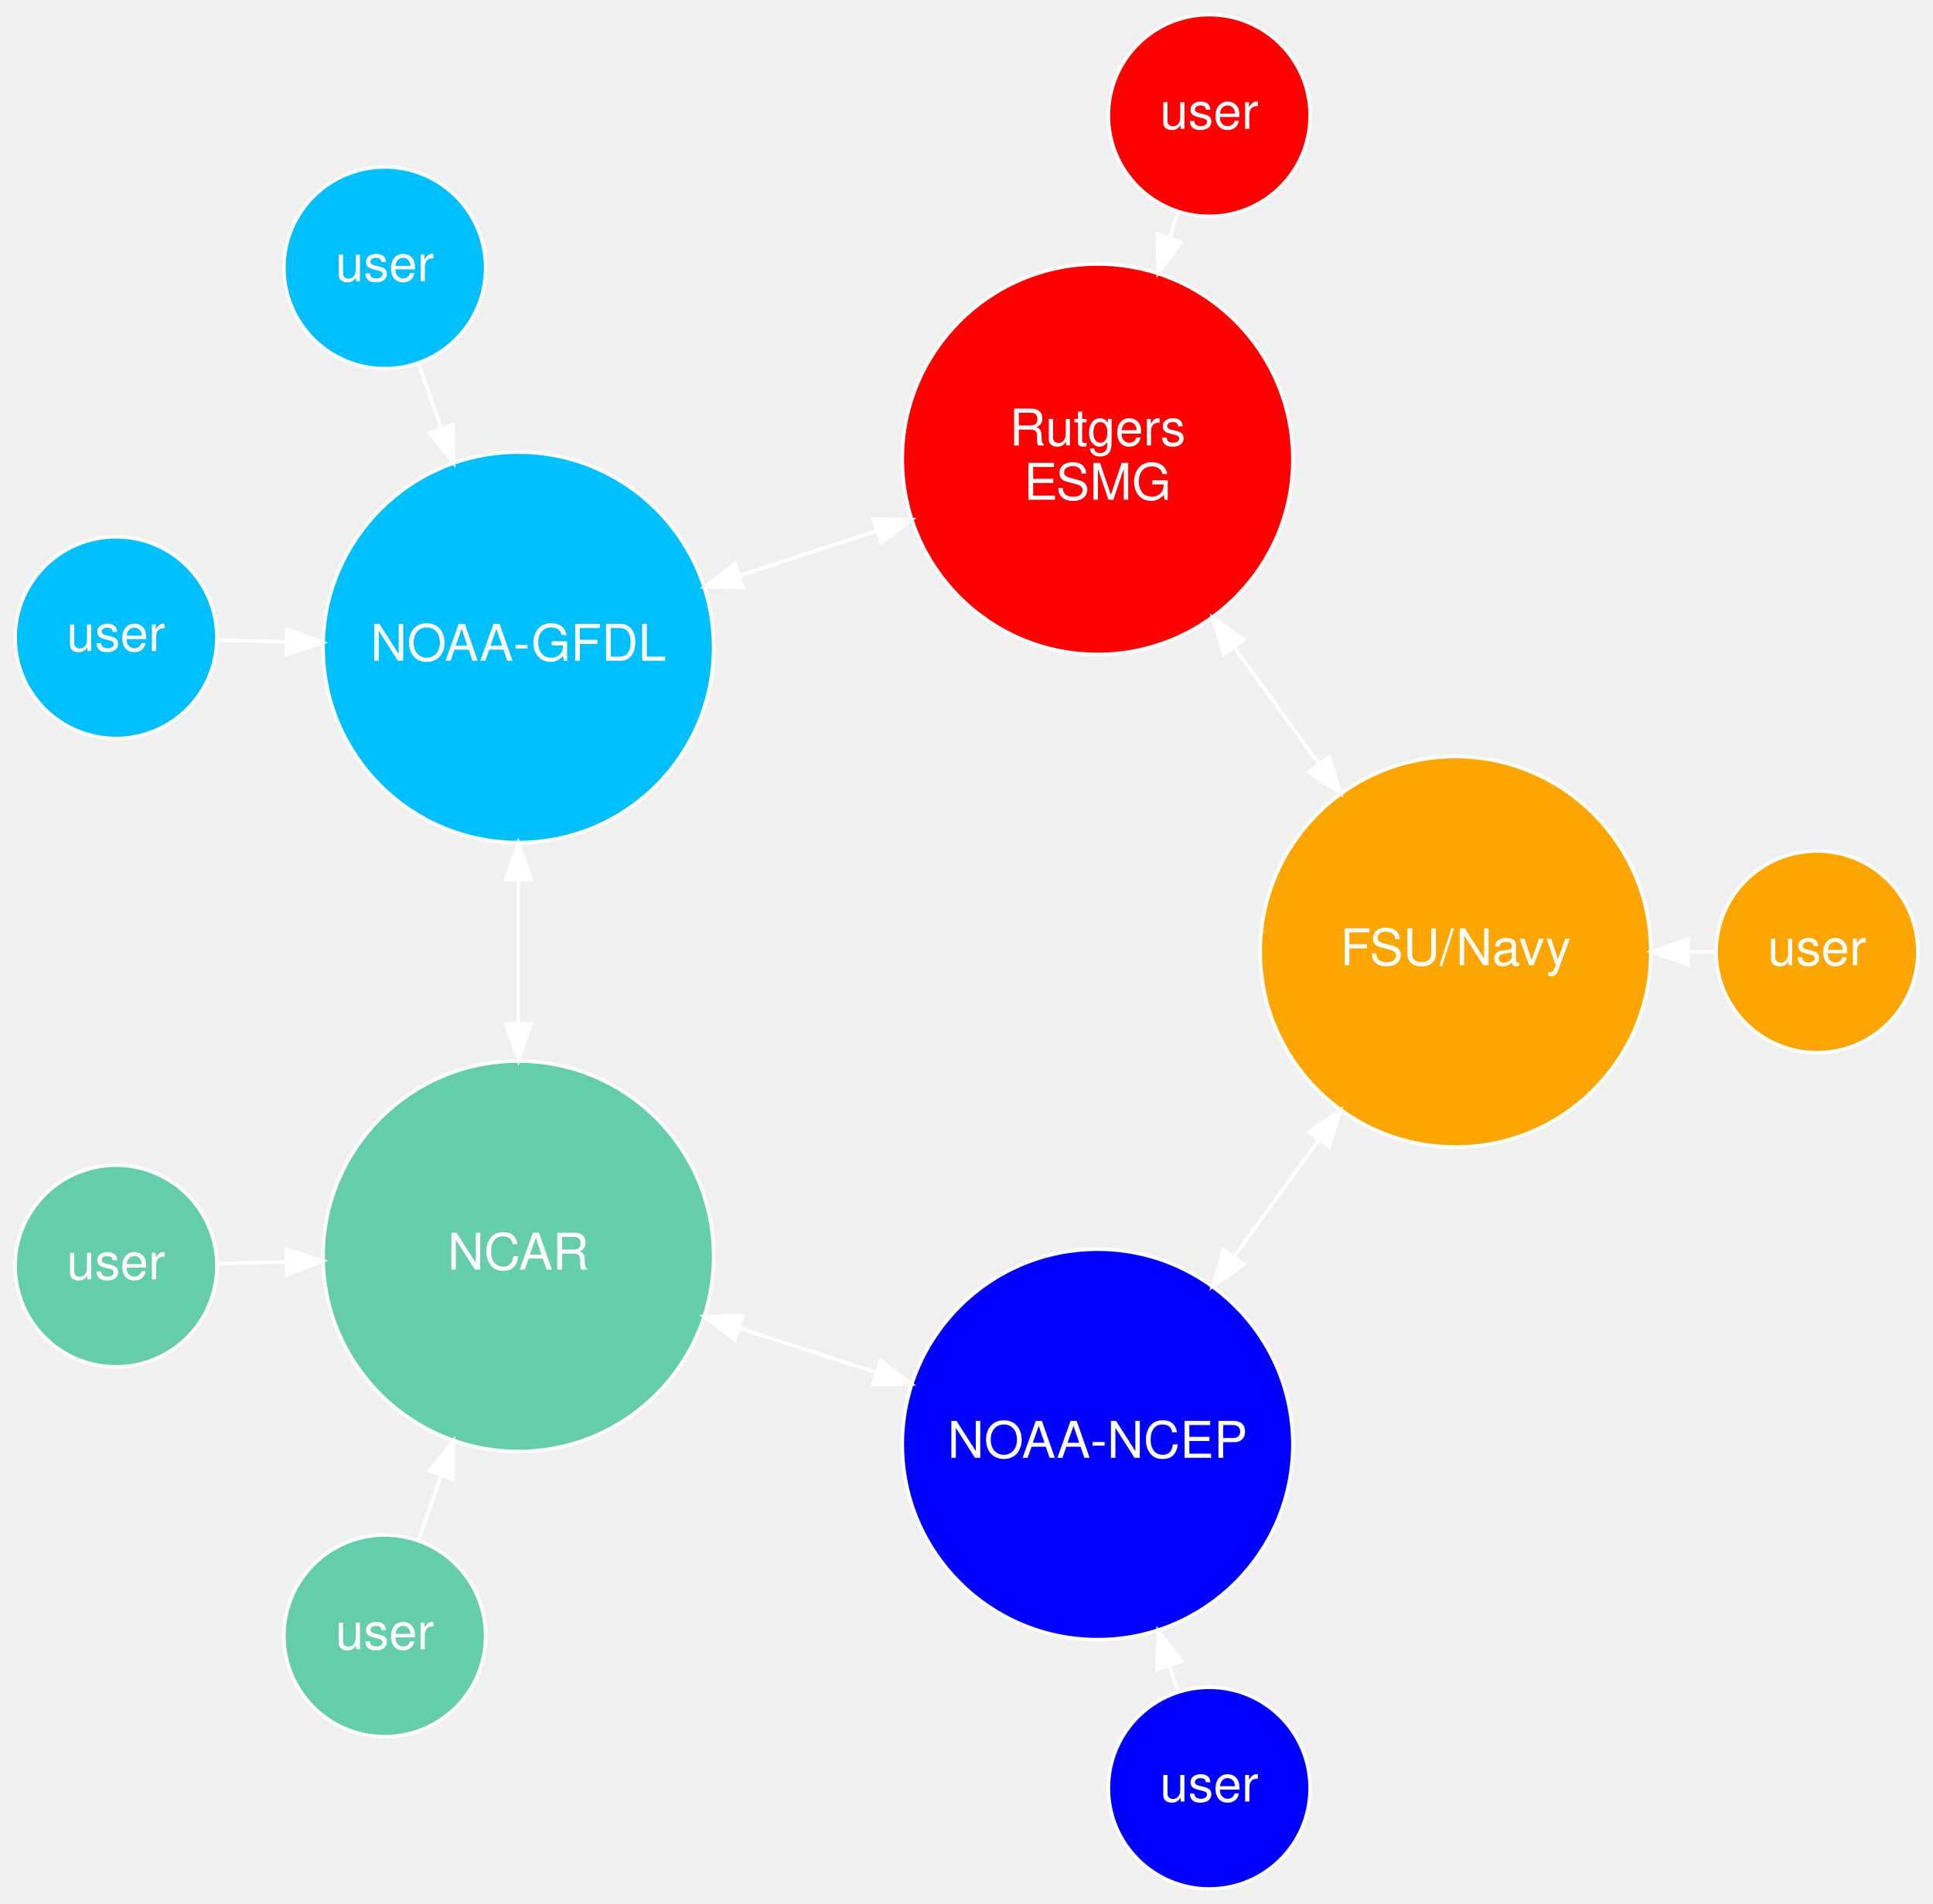
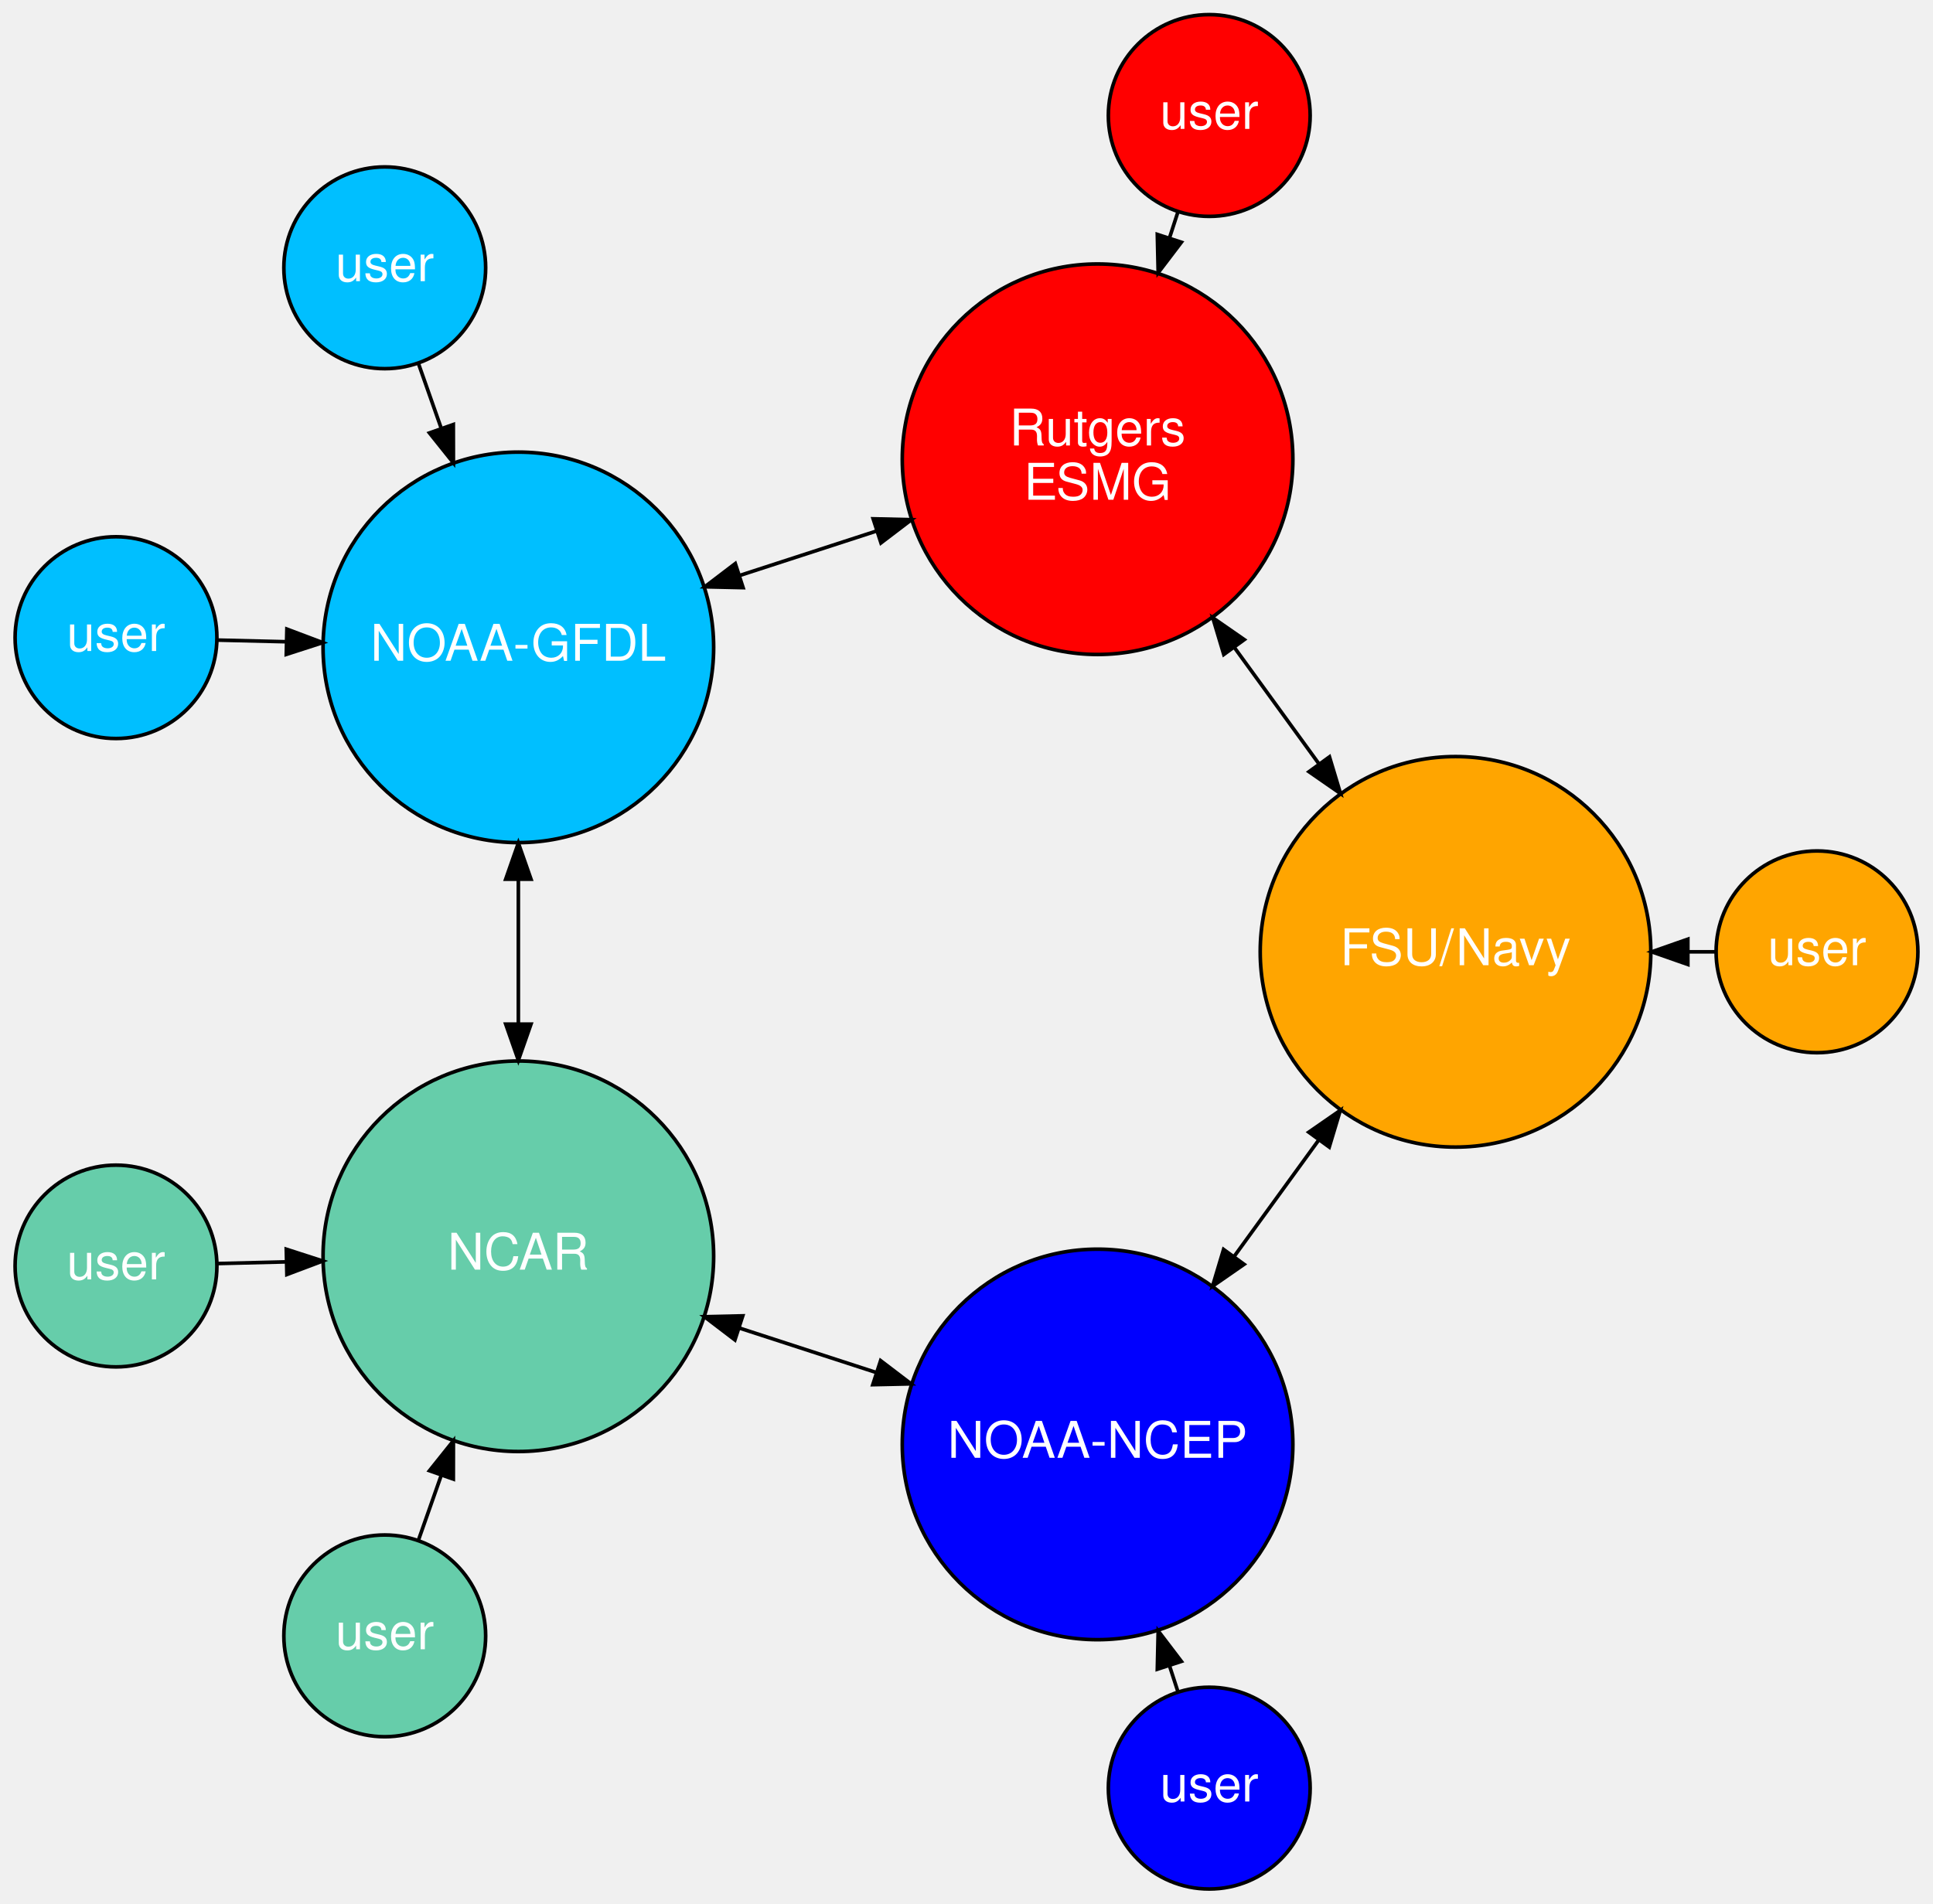
<svg xmlns="http://www.w3.org/2000/svg" width="534pt" height="526pt" viewBox="0.00 0.00 534.22 526.46">
  <g id="graph0" class="graph" transform="scale(1 1) rotate(0) translate(4 522.46)">
    <g id="node1" class="node">
-       <ellipse fill="blue" stroke="white" cx="299.35" cy="-123" rx="54" ry="54" />
+       <ellipse fill="blue" stroke="black" cx="299.35" cy="-123" rx="54" ry="54" />
      <text text-anchor="middle" x="299.35" y="-119.3" font-family="Helvetica,sans-Serif" font-size="14.00" fill="white">NOAA-NCEP</text>
    </g>
    <g id="node2" class="node">
-       <ellipse fill="mediumaquamarine" stroke="white" cx="139.2" cy="-175.04" rx="54" ry="54" />
+       <ellipse fill="mediumaquamarine" stroke="black" cx="139.2" cy="-175.04" rx="54" ry="54" />
      <text text-anchor="middle" x="139.2" y="-171.34" font-family="Helvetica,sans-Serif" font-size="14.00" fill="white">NCAR</text>
    </g>
    <g id="edge1" class="edge">
-       <path fill="none" stroke="white" d="M238.18,-142.88C225.81,-146.9 212.8,-151.12 200.42,-155.15" />
-       <polygon fill="white" stroke="white" points="239.36,-146.17 247.79,-139.75 237.2,-139.52 239.36,-146.17" />
-       <polygon fill="white" stroke="white" points="199.08,-151.9 190.66,-158.32 201.25,-158.56 199.08,-151.9" />
+       <path fill="none" stroke="black" d="M238.18,-142.88C225.81,-146.9 212.8,-151.12 200.42,-155.15" />
+       <polygon fill="black" stroke="black" points="239.36,-146.17 247.79,-139.75 237.2,-139.52 239.36,-146.17" />
+       <polygon fill="black" stroke="black" points="199.08,-151.9 190.66,-158.32 201.25,-158.56 199.08,-151.9" />
    </g>
    <g id="node3" class="node">
-       <ellipse fill="deepskyblue" stroke="white" cx="139.2" cy="-343.43" rx="54" ry="54" />
+       <ellipse fill="deepskyblue" stroke="black" cx="139.2" cy="-343.43" rx="54" ry="54" />
      <text text-anchor="middle" x="139.2" y="-339.73" font-family="Helvetica,sans-Serif" font-size="14.00" fill="white">NOAA-GFDL</text>
    </g>
    <g id="edge2" class="edge">
-       <path fill="none" stroke="white" d="M139.2,-239.35C139.2,-252.36 139.2,-266.04 139.2,-279.05" />
-       <polygon fill="white" stroke="white" points="142.7,-239.24 139.2,-229.24 135.7,-239.24 142.7,-239.24" />
-       <polygon fill="white" stroke="white" points="135.7,-279.32 139.2,-289.32 142.7,-279.32 135.7,-279.32" />
+       <path fill="none" stroke="black" d="M139.2,-239.35C139.2,-252.36 139.2,-266.04 139.2,-279.05" />
+       <polygon fill="black" stroke="black" points="142.7,-239.24 139.2,-229.24 135.7,-239.24 142.7,-239.24" />
+       <polygon fill="black" stroke="black" points="135.7,-279.32 139.2,-289.32 142.7,-279.32 135.7,-279.32" />
    </g>
    <g id="node4" class="node">
-       <ellipse fill="red" stroke="white" cx="299.35" cy="-395.46" rx="54" ry="54" />
+       <ellipse fill="red" stroke="black" cx="299.35" cy="-395.46" rx="54" ry="54" />
      <text text-anchor="middle" x="299.35" y="-399.26" font-family="Helvetica,sans-Serif" font-size="14.00" fill="white">Rutgers</text>
      <text text-anchor="middle" x="299.35" y="-384.26" font-family="Helvetica,sans-Serif" font-size="14.00" fill="white">ESMG</text>
    </g>
    <g id="edge3" class="edge">
-       <path fill="none" stroke="white" d="M200.36,-363.3C212.74,-367.32 225.75,-371.55 238.13,-375.57" />
-       <polygon fill="white" stroke="white" points="201.34,-359.94 190.75,-360.18 199.18,-366.6 201.34,-359.94" />
-       <polygon fill="white" stroke="white" points="237.3,-378.98 247.89,-378.74 239.46,-372.32 237.3,-378.98" />
+       <path fill="none" stroke="black" d="M200.36,-363.3C212.74,-367.32 225.75,-371.55 238.13,-375.57" />
+       <polygon fill="black" stroke="black" points="201.34,-359.94 190.75,-360.18 199.18,-366.6 201.34,-359.94" />
+       <polygon fill="black" stroke="black" points="237.3,-378.98 247.89,-378.74 239.46,-372.32 237.3,-378.98" />
    </g>
    <g id="node5" class="node">
-       <ellipse fill="orange" stroke="white" cx="398.32" cy="-259.23" rx="54" ry="54" />
+       <ellipse fill="orange" stroke="black" cx="398.32" cy="-259.23" rx="54" ry="54" />
      <text text-anchor="middle" x="398.32" y="-255.53" font-family="Helvetica,sans-Serif" font-size="14.00" fill="white">FSU/Navy</text>
    </g>
    <g id="edge4" class="edge">
-       <path fill="none" stroke="white" d="M337.15,-343.43C344.79,-332.91 352.84,-321.84 360.49,-311.31" />
-       <polygon fill="white" stroke="white" points="334.25,-341.46 331.21,-351.61 339.92,-345.57 334.25,-341.46" />
-       <polygon fill="white" stroke="white" points="363.47,-313.15 366.52,-303 357.81,-309.04 363.47,-313.15" />
+       <path fill="none" stroke="black" d="M337.15,-343.43C344.79,-332.91 352.84,-321.84 360.49,-311.31" />
+       <polygon fill="black" stroke="black" points="334.25,-341.46 331.21,-351.61 339.92,-345.57 334.25,-341.46" />
+       <polygon fill="black" stroke="black" points="363.47,-313.15 366.52,-303 357.81,-309.04 363.47,-313.15" />
    </g>
    <g id="edge5" class="edge">
-       <path fill="none" stroke="white" d="M360.52,-207.21C352.87,-196.68 344.83,-185.61 337.18,-175.08" />
-       <polygon fill="white" stroke="white" points="357.75,-209.35 366.46,-215.38 363.41,-205.23 357.75,-209.35" />
-       <polygon fill="white" stroke="white" points="339.86,-172.81 331.15,-166.77 334.19,-176.92 339.86,-172.81" />
+       <path fill="none" stroke="black" d="M360.52,-207.21C352.87,-196.68 344.83,-185.61 337.18,-175.08" />
+       <polygon fill="black" stroke="black" points="357.75,-209.35 366.46,-215.38 363.41,-205.23 357.75,-209.35" />
+       <polygon fill="black" stroke="black" points="339.86,-172.81 331.15,-166.77 334.19,-176.92 339.86,-172.81" />
    </g>
    <g id="node6" class="node">
-       <ellipse fill="blue" stroke="white" cx="330.23" cy="-27.95" rx="27.9" ry="27.9" />
+       <ellipse fill="blue" stroke="black" cx="330.23" cy="-27.95" rx="27.9" ry="27.9" />
      <text text-anchor="middle" x="330.23" y="-24.25" font-family="Helvetica,sans-Serif" font-size="14.00" fill="white">user</text>
    </g>
    <g id="edge6" class="edge">
-       <path fill="none" stroke="white" d="M321.55,-54.68C320.8,-56.99 320.02,-59.37 319.23,-61.81" />
-       <polygon fill="white" stroke="white" points="315.87,-60.83 316.11,-71.42 322.52,-63 315.87,-60.83" />
+       <path fill="none" stroke="black" d="M321.55,-54.68C320.8,-56.99 320.02,-59.37 319.23,-61.81" />
+       <polygon fill="black" stroke="black" points="315.87,-60.83 316.11,-71.42 322.52,-63 315.87,-60.83" />
    </g>
    <g id="node7" class="node">
-       <ellipse fill="mediumaquamarine" stroke="white" cx="27.95" cy="-172.34" rx="27.9" ry="27.9" />
+       <ellipse fill="mediumaquamarine" stroke="black" cx="27.95" cy="-172.34" rx="27.9" ry="27.9" />
      <text text-anchor="middle" x="27.95" y="-168.64" font-family="Helvetica,sans-Serif" font-size="14.00" fill="white">user</text>
    </g>
    <g id="edge7" class="edge">
-       <path fill="none" stroke="white" d="M56.02,-173.02C61.85,-173.17 68.22,-173.32 74.76,-173.48" />
-       <polygon fill="white" stroke="white" points="75.03,-176.99 85.11,-173.73 75.2,-169.99 75.03,-176.99" />
+       <path fill="none" stroke="black" d="M56.02,-173.02C61.85,-173.17 68.22,-173.32 74.76,-173.48" />
+       <polygon fill="black" stroke="black" points="75.03,-176.99 85.11,-173.73 75.2,-169.99 75.03,-176.99" />
    </g>
    <g id="node8" class="node">
-       <ellipse fill="mediumaquamarine" stroke="white" cx="102.26" cy="-70.06" rx="27.9" ry="27.9" />
+       <ellipse fill="mediumaquamarine" stroke="black" cx="102.26" cy="-70.06" rx="27.9" ry="27.9" />
      <text text-anchor="middle" x="102.26" y="-66.36" font-family="Helvetica,sans-Serif" font-size="14.00" fill="white">user</text>
    </g>
    <g id="edge8" class="edge">
-       <path fill="none" stroke="white" d="M111.58,-96.55C113.52,-102.05 115.63,-108.06 117.8,-114.23" />
-       <polygon fill="white" stroke="white" points="114.62,-115.73 121.24,-124 121.22,-113.41 114.62,-115.73" />
+       <path fill="none" stroke="black" d="M111.58,-96.55C113.52,-102.05 115.63,-108.06 117.8,-114.23" />
+       <polygon fill="black" stroke="black" points="114.62,-115.73 121.24,-124 121.22,-113.41 114.62,-115.73" />
    </g>
    <g id="node9" class="node">
-       <ellipse fill="deepskyblue" stroke="white" cx="102.26" cy="-448.4" rx="27.9" ry="27.9" />
+       <ellipse fill="deepskyblue" stroke="black" cx="102.26" cy="-448.4" rx="27.9" ry="27.9" />
      <text text-anchor="middle" x="102.26" y="-444.7" font-family="Helvetica,sans-Serif" font-size="14.00" fill="white">user</text>
    </g>
    <g id="edge9" class="edge">
-       <path fill="none" stroke="white" d="M111.58,-421.91C113.52,-416.41 115.63,-410.4 117.8,-404.23" />
-       <polygon fill="white" stroke="white" points="121.22,-405.06 121.24,-394.46 114.62,-402.73 121.22,-405.06" />
+       <path fill="none" stroke="black" d="M111.58,-421.91C113.52,-416.41 115.63,-410.4 117.8,-404.23" />
+       <polygon fill="black" stroke="black" points="121.22,-405.06 121.24,-394.46 114.62,-402.73 121.22,-405.06" />
    </g>
    <g id="node10" class="node">
-       <ellipse fill="deepskyblue" stroke="white" cx="27.95" cy="-346.12" rx="27.9" ry="27.9" />
+       <ellipse fill="deepskyblue" stroke="black" cx="27.95" cy="-346.12" rx="27.9" ry="27.9" />
      <text text-anchor="middle" x="27.95" y="-342.42" font-family="Helvetica,sans-Serif" font-size="14.00" fill="white">user</text>
    </g>
    <g id="edge10" class="edge">
-       <path fill="none" stroke="white" d="M56.02,-345.44C61.85,-345.3 68.22,-345.14 74.76,-344.99" />
-       <polygon fill="white" stroke="white" points="75.2,-348.48 85.11,-344.74 75.03,-341.48 75.2,-348.48" />
+       <path fill="none" stroke="black" d="M56.02,-345.44C61.85,-345.3 68.22,-345.14 74.76,-344.99" />
+       <polygon fill="black" stroke="black" points="75.2,-348.48 85.11,-344.74 75.03,-341.48 75.2,-348.48" />
    </g>
    <g id="node11" class="node">
-       <ellipse fill="red" stroke="white" cx="330.23" cy="-490.52" rx="27.9" ry="27.9" />
+       <ellipse fill="red" stroke="black" cx="330.23" cy="-490.52" rx="27.9" ry="27.9" />
      <text text-anchor="middle" x="330.23" y="-486.82" font-family="Helvetica,sans-Serif" font-size="14.00" fill="white">user</text>
    </g>
    <g id="edge11" class="edge">
-       <path fill="none" stroke="white" d="M321.55,-463.79C320.8,-461.48 320.02,-459.09 319.23,-456.65" />
-       <polygon fill="white" stroke="white" points="322.52,-455.47 316.11,-447.04 315.87,-457.63 322.52,-455.47" />
+       <path fill="none" stroke="black" d="M321.55,-463.79C320.8,-461.48 320.02,-459.09 319.23,-456.65" />
+       <polygon fill="black" stroke="black" points="322.52,-455.47 316.11,-447.04 315.87,-457.63 322.52,-455.47" />
    </g>
    <g id="node12" class="node">
-       <ellipse fill="orange" stroke="white" cx="498.27" cy="-259.23" rx="27.9" ry="27.9" />
+       <ellipse fill="orange" stroke="black" cx="498.27" cy="-259.23" rx="27.9" ry="27.9" />
      <text text-anchor="middle" x="498.27" y="-255.53" font-family="Helvetica,sans-Serif" font-size="14.00" fill="white">user</text>
    </g>
    <g id="edge12" class="edge">
-       <path fill="none" stroke="white" d="M470.16,-259.23C467.74,-259.23 465.23,-259.23 462.66,-259.23" />
-       <polygon fill="white" stroke="white" points="462.56,-255.73 452.56,-259.23 462.56,-262.73 462.56,-255.73" />
+       <path fill="none" stroke="black" d="M470.16,-259.23C467.74,-259.23 465.23,-259.23 462.66,-259.23" />
+       <polygon fill="black" stroke="black" points="462.56,-255.73 452.56,-259.23 462.56,-262.73 462.56,-255.73" />
    </g>
  </g>
</svg>
